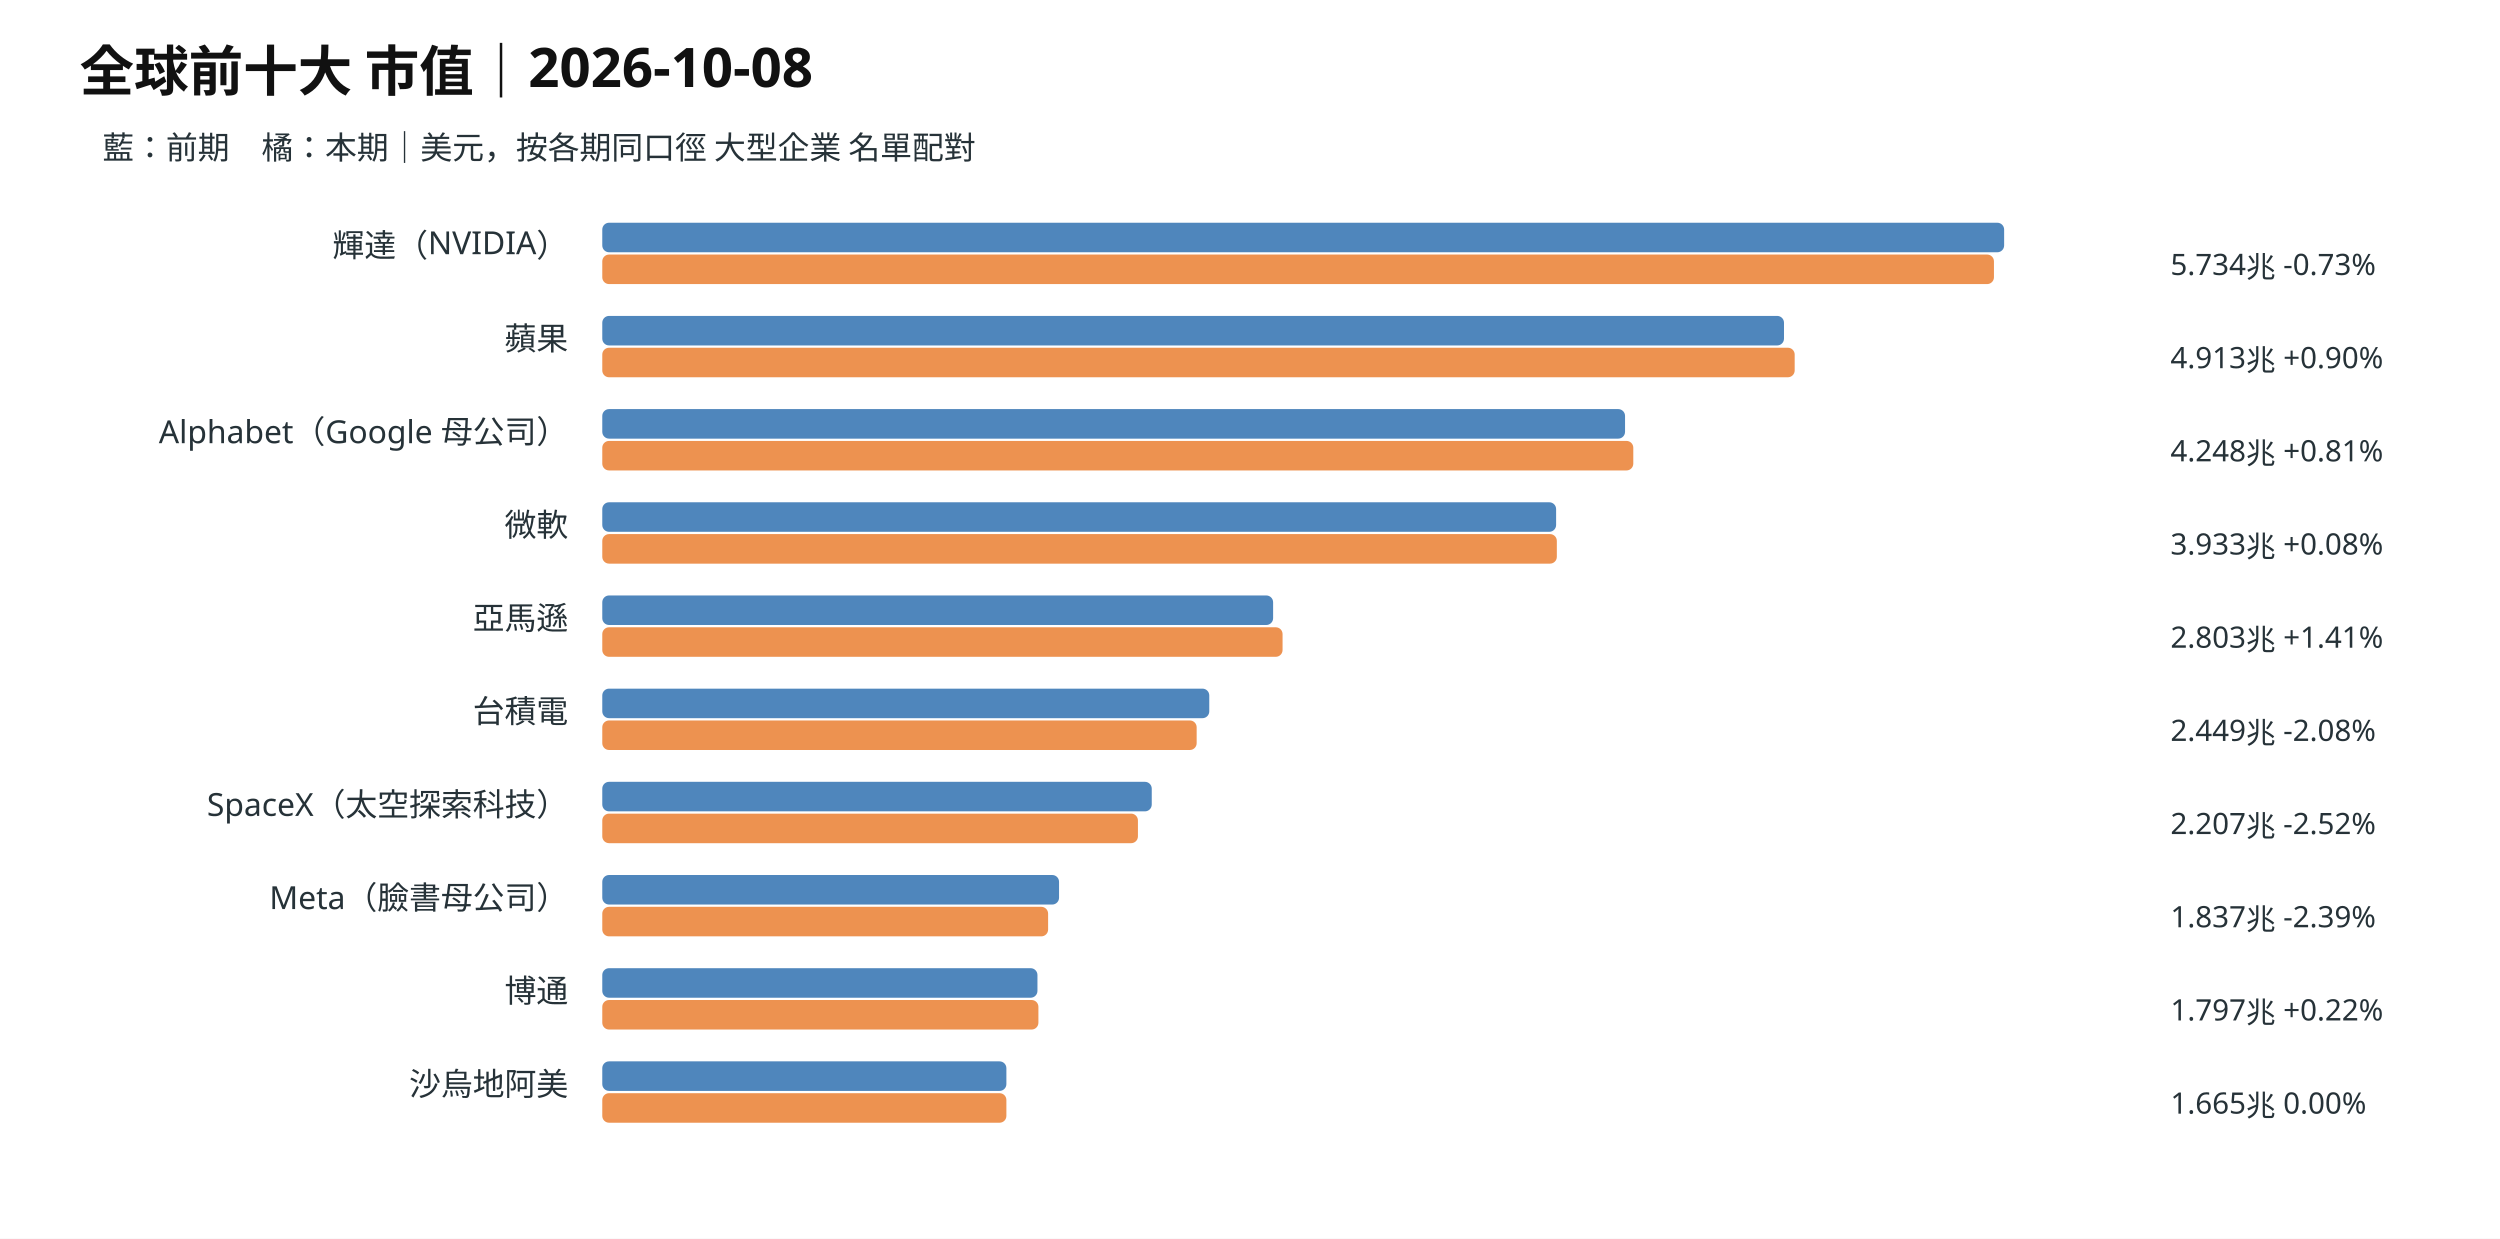
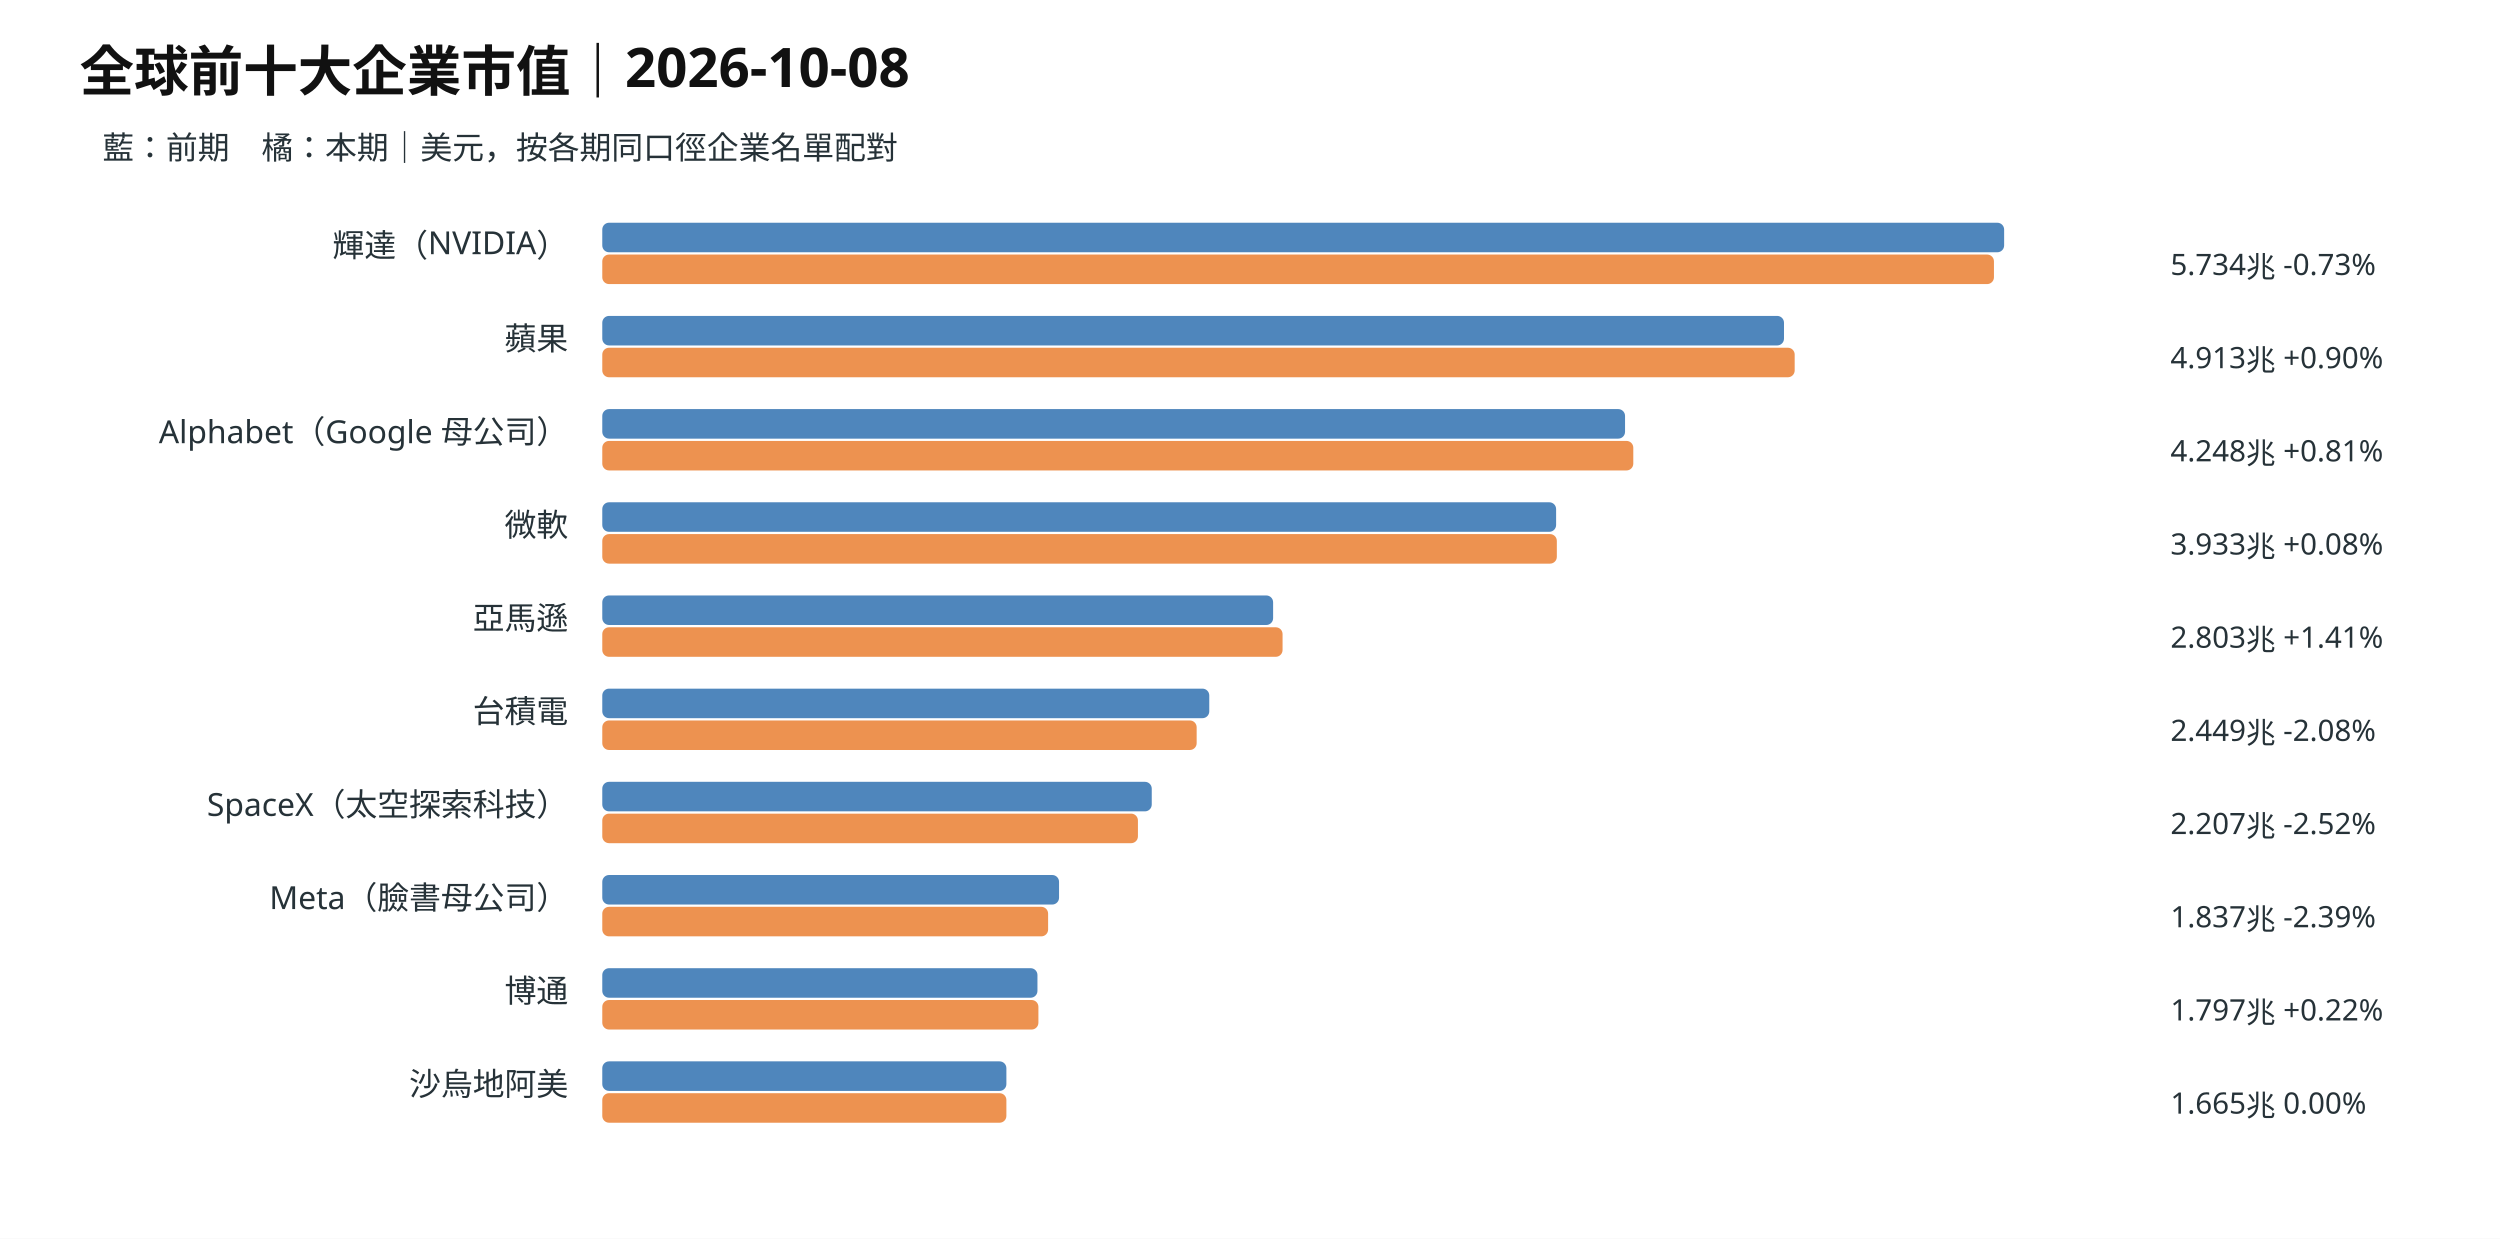
- <svg xmlns="http://www.w3.org/2000/svg" viewBox="0 0 1100 545" role="img" aria-label="全球前十大 市值｜2026-10-08">
+ <svg xmlns="http://www.w3.org/2000/svg" viewBox="0 0 1100 545" role="img" aria-label="全球前十大企業市值｜2026-10-08">
  <rect width="1100" height="545" fill="white" />
-   <text x="35" y="40" font-family="sans-serif" font-size="24" font-weight="700" fill="#111">全球前十大 市值｜2026-10-08</text>
-   <text x="45" y="70" font-family="sans-serif" font-size="14" fill="#263238" text-anchor="start">藍：前期　橘：本期｜美元，按各期同口徑 大型企業 名單配對</text>
+   <text x="35" y="40" font-family="sans-serif" font-size="24" font-weight="700" fill="#111">全球前十大企業市值｜2026-10-08</text>
+   <text x="45" y="70" font-family="sans-serif" font-size="14" fill="#263238" text-anchor="start">藍：前期　橘：本期｜美元，按各期同口徑企業名單配對</text>
  <text x="250" y="113" font-family="sans-serif" font-size="14" fill="#263238" text-anchor="end">輝達（NVIDIA）</text>
  <rect x="265" y="98" width="616.82" height="13" rx="3" fill="#4f86bc" />
  <rect x="265" y="112" width="612.34" height="13" rx="3" fill="#ed9250" />
  <text x="955" y="121" font-family="sans-serif" font-size="13" fill="#263238" text-anchor="start">5.734兆  -0.73%</text>
  <text x="250" y="154" font-family="sans-serif" font-size="14" fill="#263238" text-anchor="end">蘋果</text>
  <rect x="265" y="139" width="519.96" height="13" rx="3" fill="#4f86bc" />
  <rect x="265" y="153" width="524.66" height="13" rx="3" fill="#ed9250" />
  <text x="955" y="162" font-family="sans-serif" font-size="13" fill="#263238" text-anchor="start">4.913兆  +0.90%</text>
  <text x="250" y="195" font-family="sans-serif" font-size="14" fill="#263238" text-anchor="end">Alphabet（Google 母公司）</text>
  <rect x="265" y="180" width="450.02" height="13" rx="3" fill="#4f86bc" />
  <rect x="265" y="194" width="453.65" height="13" rx="3" fill="#ed9250" />
  <text x="955" y="203" font-family="sans-serif" font-size="13" fill="#263238" text-anchor="start">4.248兆  +0.81%</text>
  <text x="250" y="236" font-family="sans-serif" font-size="14" fill="#263238" text-anchor="end">微軟</text>
  <rect x="265" y="221" width="419.69" height="13" rx="3" fill="#4f86bc" />
  <rect x="265" y="235" width="420.01" height="13" rx="3" fill="#ed9250" />
  <text x="955" y="244" font-family="sans-serif" font-size="13" fill="#263238" text-anchor="start">3.933兆  +0.08%</text>
  <text x="250" y="277" font-family="sans-serif" font-size="14" fill="#263238" text-anchor="end">亞馬遜</text>
  <rect x="265" y="262" width="295.17" height="13" rx="3" fill="#4f86bc" />
  <rect x="265" y="276" width="299.33" height="13" rx="3" fill="#ed9250" />
  <text x="955" y="285" font-family="sans-serif" font-size="13" fill="#263238" text-anchor="start">2.803兆  +1.41%</text>
  <text x="250" y="318" font-family="sans-serif" font-size="14" fill="#263238" text-anchor="end">台積電</text>
  <rect x="265" y="303" width="267.08" height="13" rx="3" fill="#4f86bc" />
  <rect x="265" y="317" width="261.53" height="13" rx="3" fill="#ed9250" />
  <text x="955" y="326" font-family="sans-serif" font-size="13" fill="#263238" text-anchor="start">2.449兆  -2.08%</text>
  <text x="250" y="359" font-family="sans-serif" font-size="14" fill="#263238" text-anchor="end">SpaceX（太空探索科技）</text>
  <rect x="265" y="344" width="241.77" height="13" rx="3" fill="#4f86bc" />
  <rect x="265" y="358" width="235.69" height="13" rx="3" fill="#ed9250" />
  <text x="955" y="367" font-family="sans-serif" font-size="13" fill="#263238" text-anchor="start">2.207兆  -2.52%</text>
  <text x="250" y="400" font-family="sans-serif" font-size="14" fill="#263238" text-anchor="end">Meta（臉書母公司）</text>
  <rect x="265" y="385" width="200.98" height="13" rx="3" fill="#4f86bc" />
  <rect x="265" y="399" width="196.17" height="13" rx="3" fill="#ed9250" />
  <text x="955" y="408" font-family="sans-serif" font-size="13" fill="#263238" text-anchor="start">1.837兆  -2.39%</text>
  <text x="250" y="441" font-family="sans-serif" font-size="14" fill="#263238" text-anchor="end">博通</text>
  <rect x="265" y="426" width="191.48" height="13" rx="3" fill="#4f86bc" />
  <rect x="265" y="440" width="191.90" height="13" rx="3" fill="#ed9250" />
  <text x="955" y="449" font-family="sans-serif" font-size="13" fill="#263238" text-anchor="start">1.797兆  +0.22%</text>
  <text x="250" y="482" font-family="sans-serif" font-size="14" fill="#263238" text-anchor="end">沙烏地阿美</text>
  <rect x="265" y="467" width="177.81" height="13" rx="3" fill="#4f86bc" />
  <rect x="265" y="481" width="177.81" height="13" rx="3" fill="#ed9250" />
  <text x="955" y="490" font-family="sans-serif" font-size="13" fill="#263238" text-anchor="start">1.665兆  0.00%</text>
</svg>
